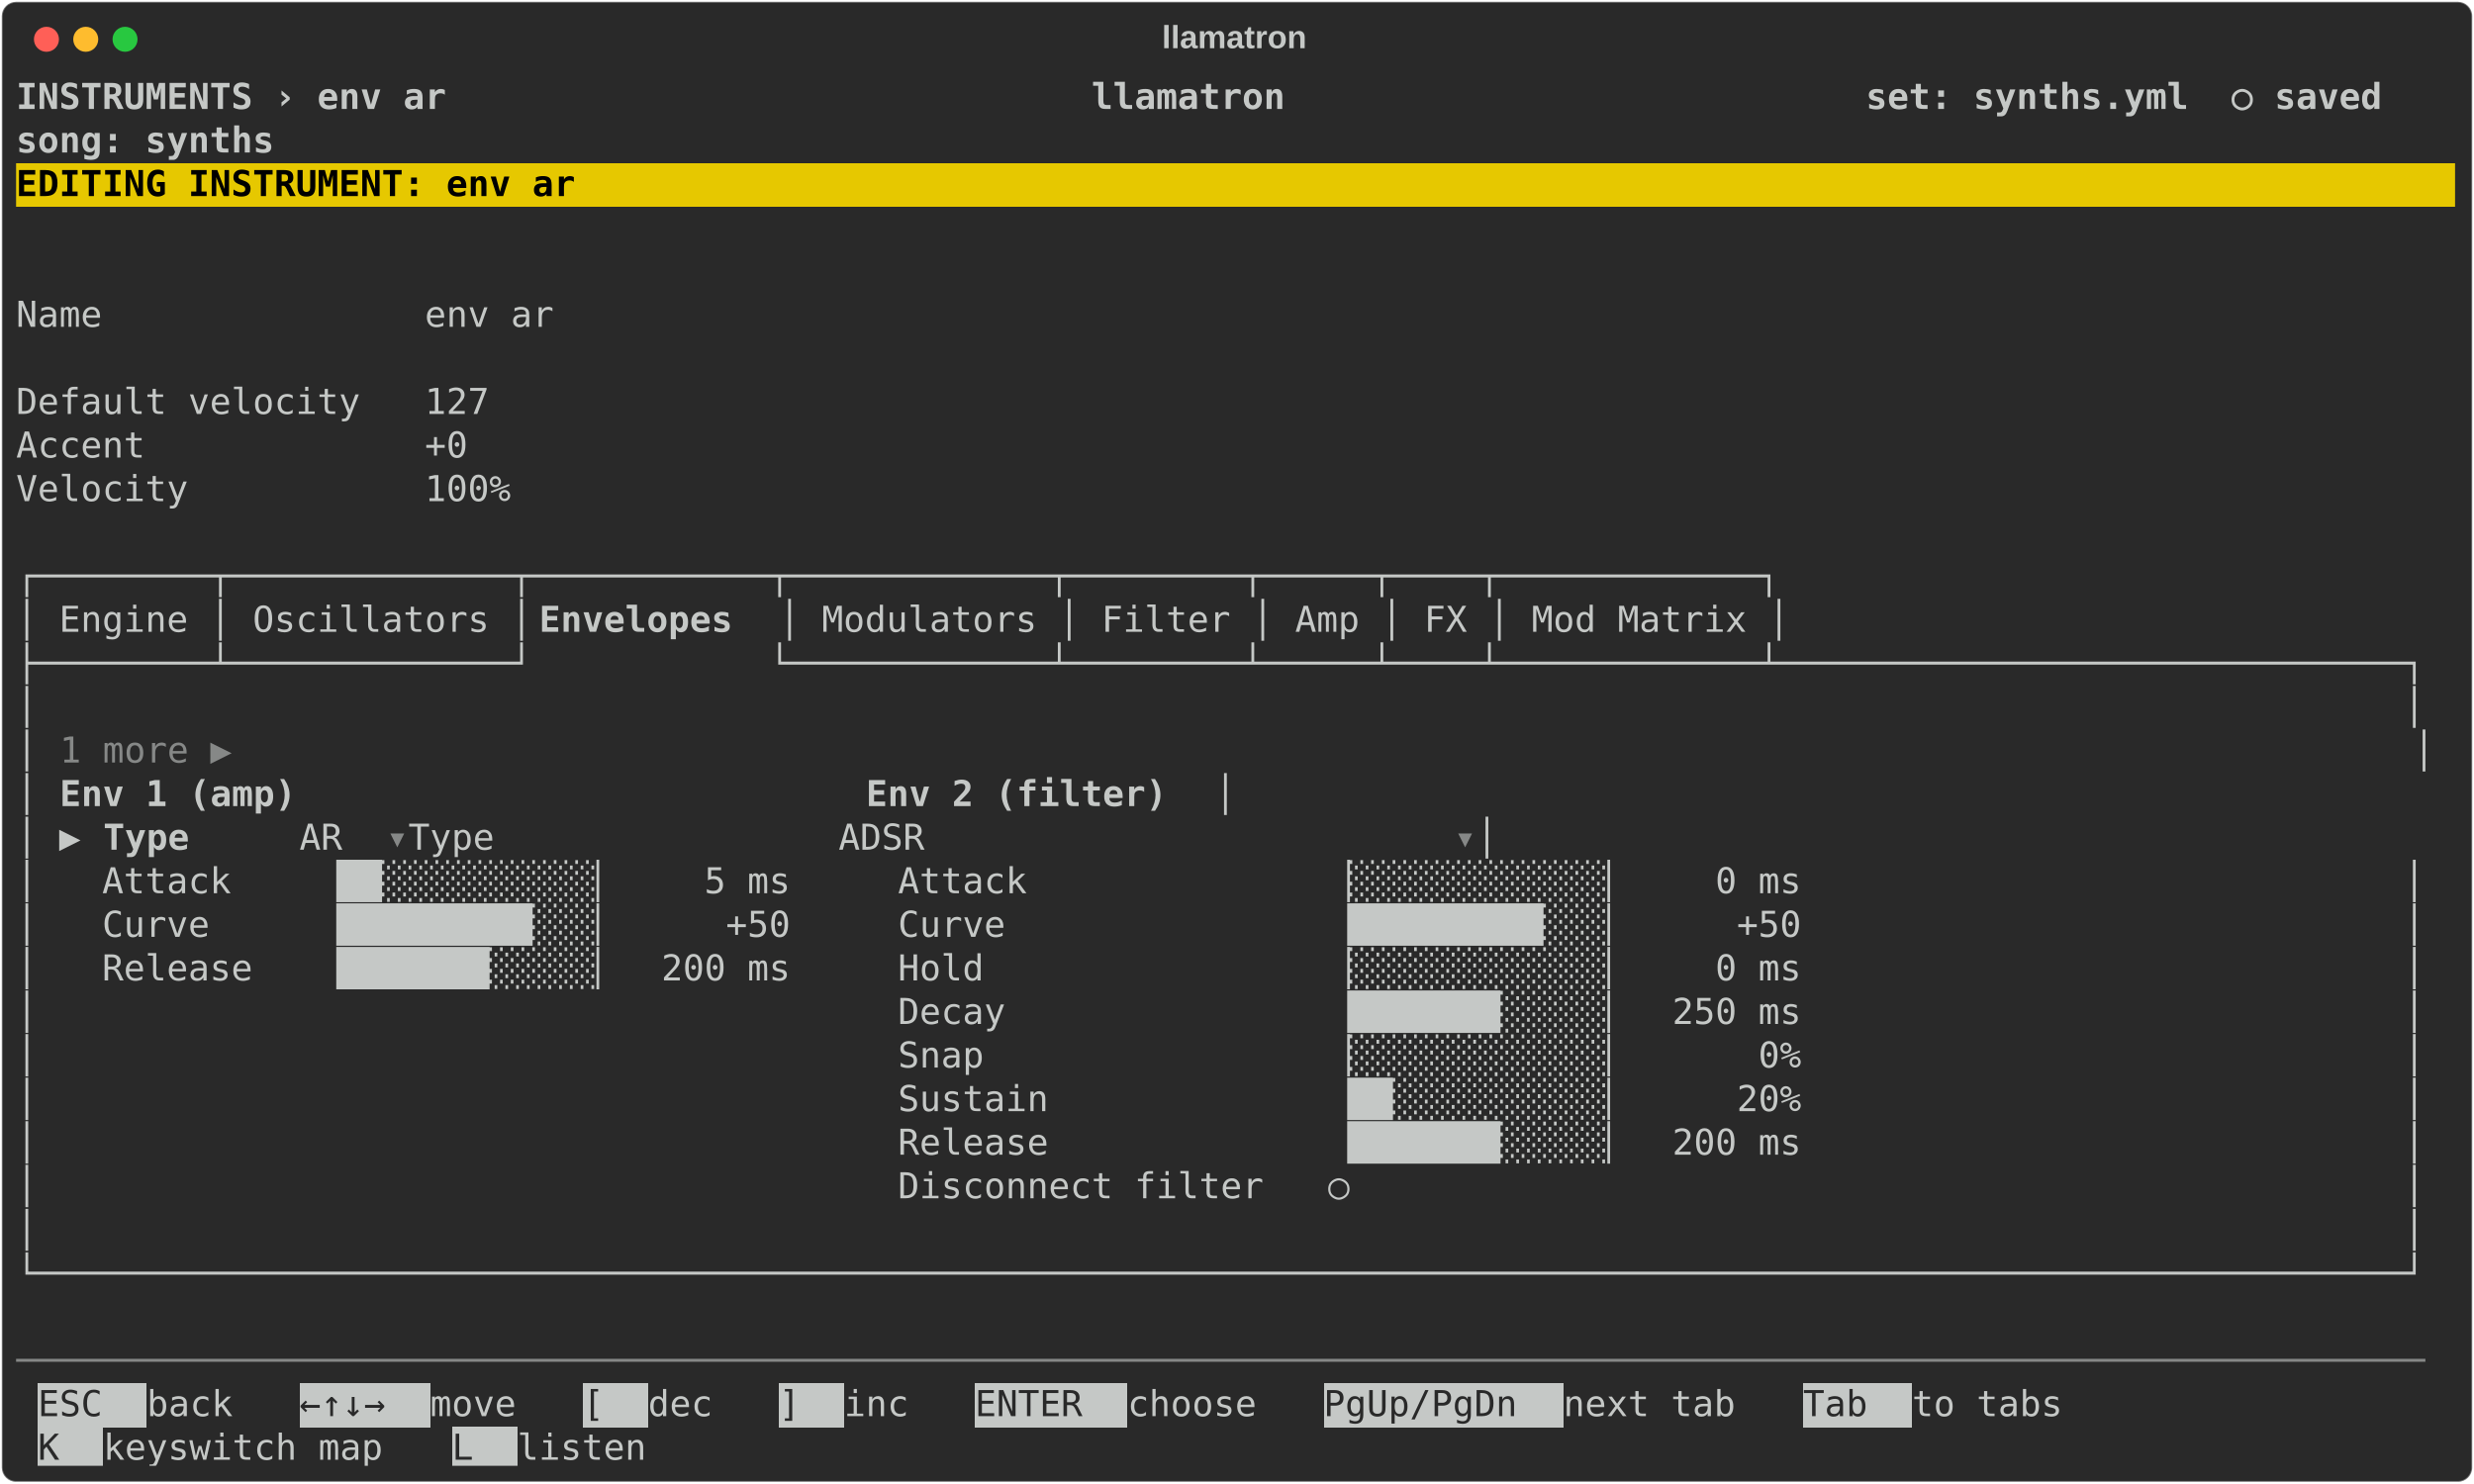
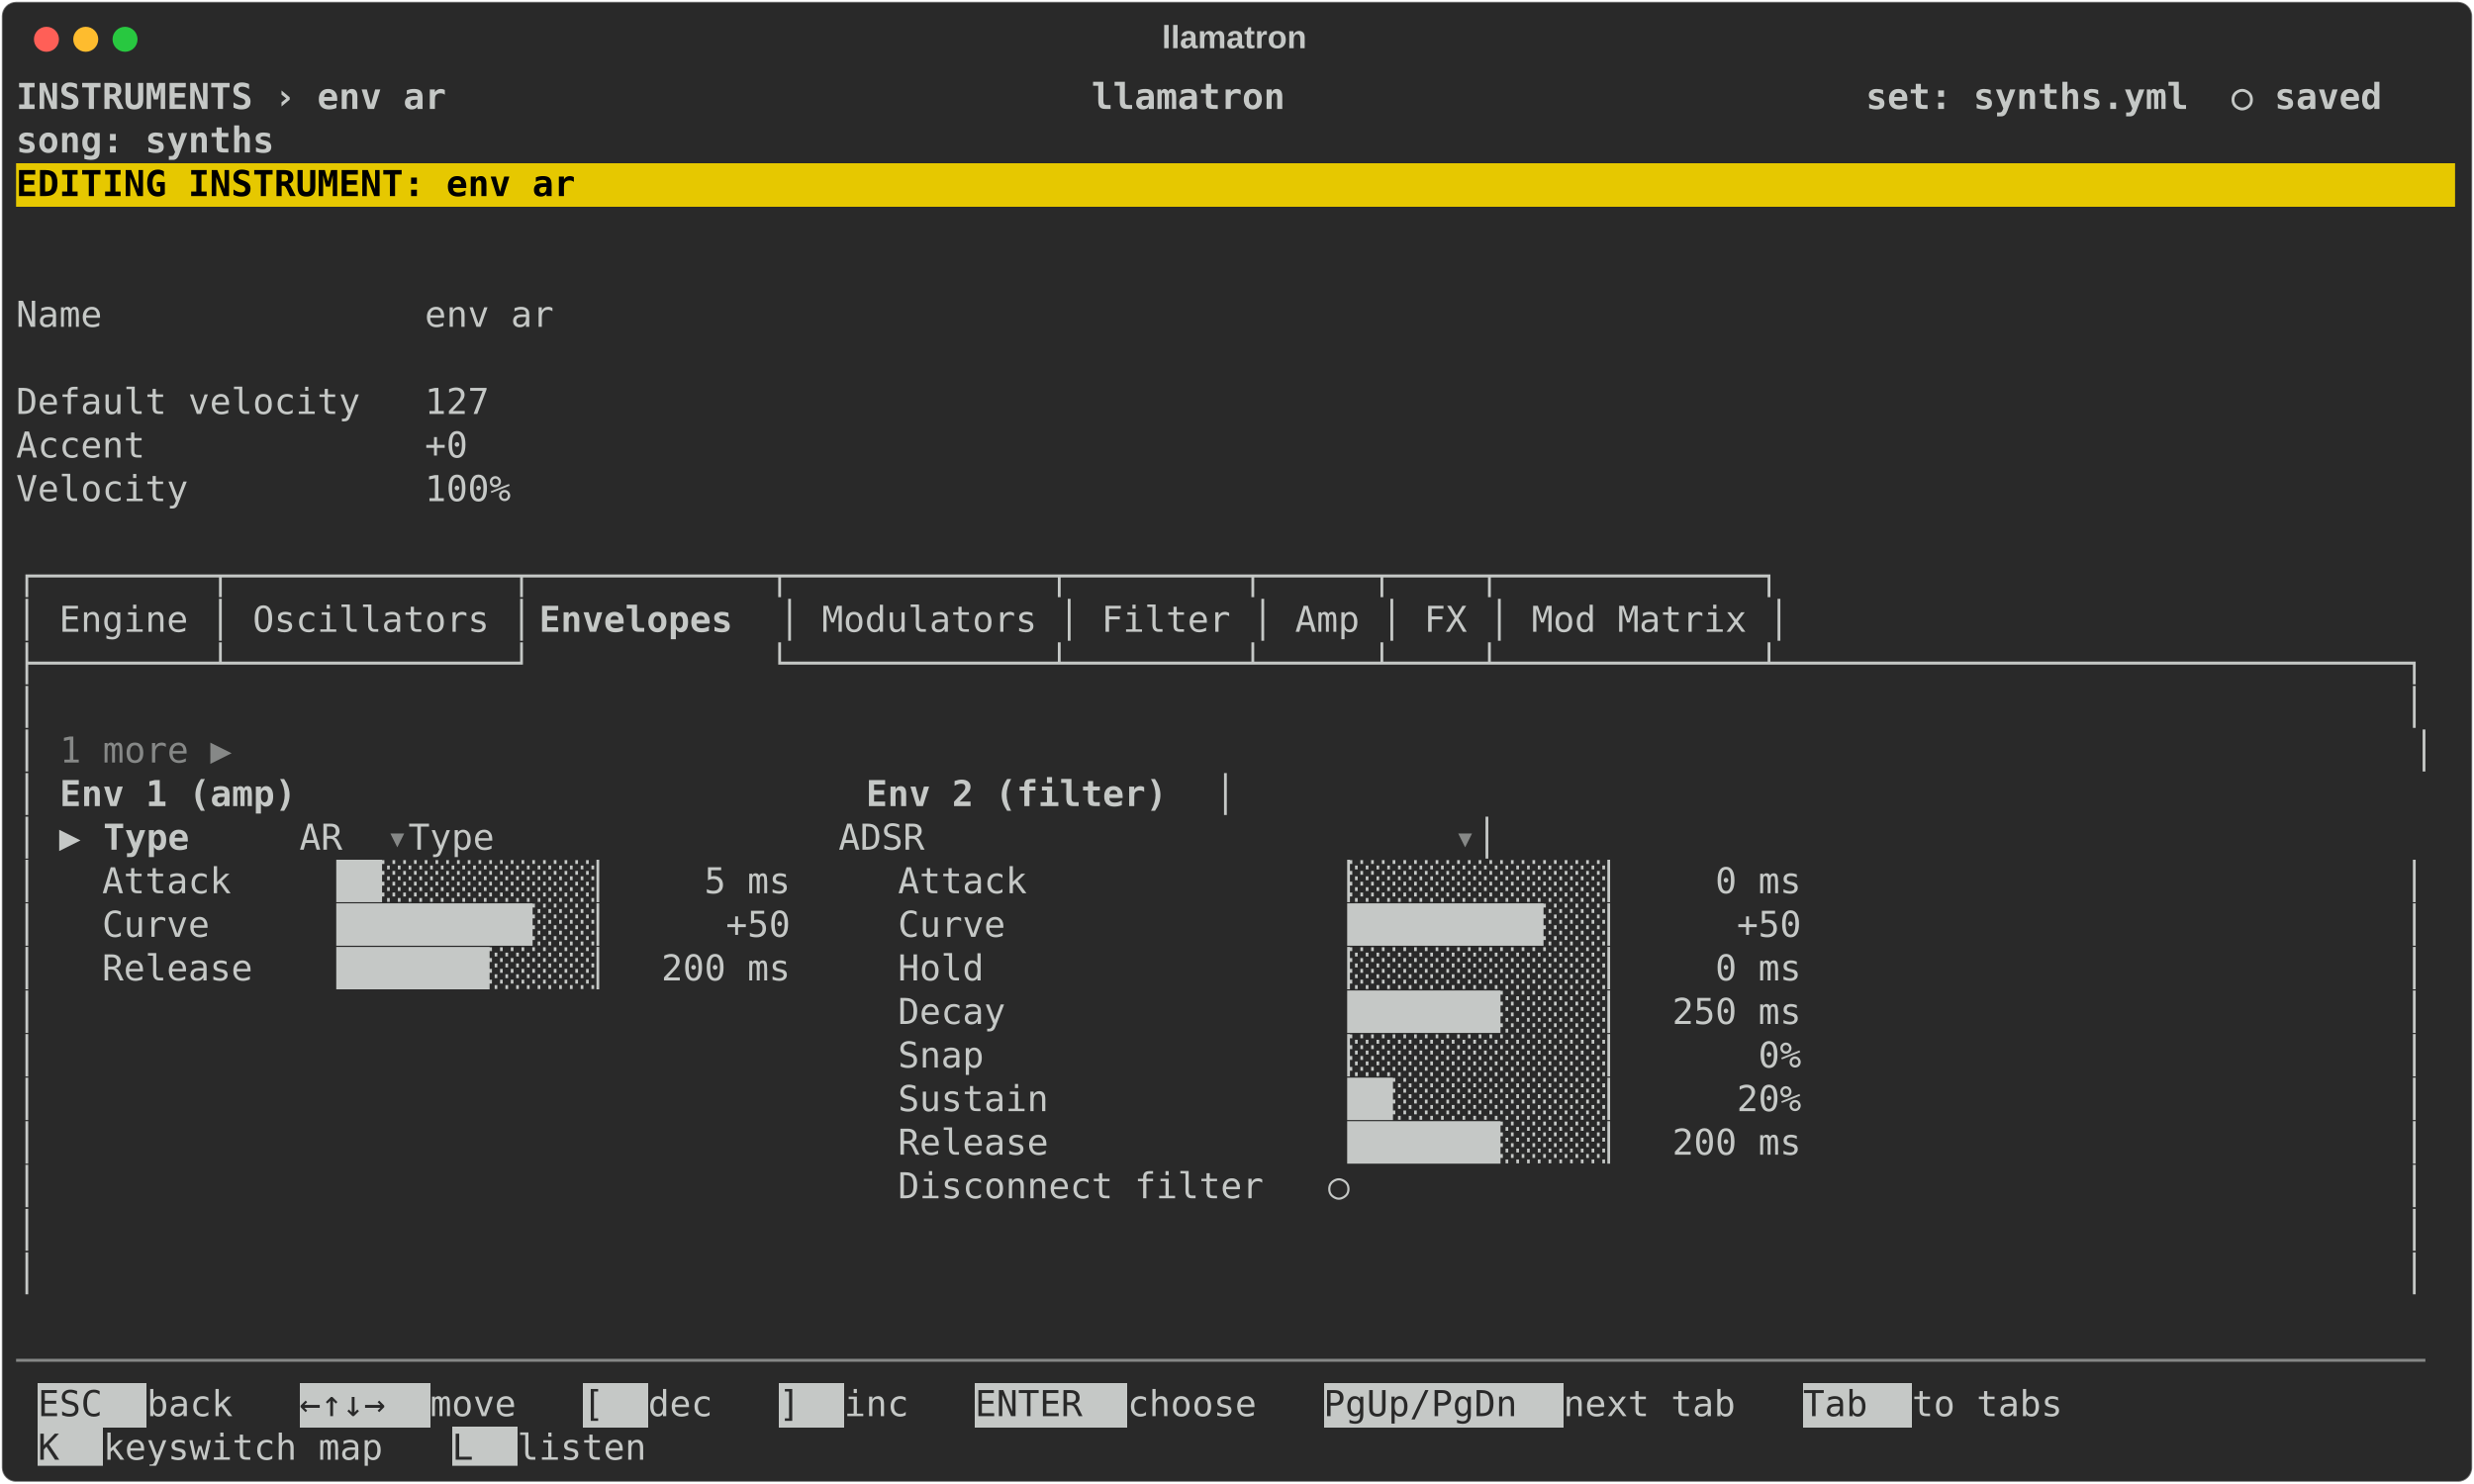
<svg xmlns="http://www.w3.org/2000/svg" class="rich-terminal" viewBox="0 0 1385 830.8">
  <style>

    @font-face {
        font-family: "Fira Code";
        src: local("FiraCode-Regular"),
                url("https://cdnjs.cloudflare.com/ajax/libs/firacode/6.2.0/woff2/FiraCode-Regular.woff2") format("woff2"),
                url("https://cdnjs.cloudflare.com/ajax/libs/firacode/6.2.0/woff/FiraCode-Regular.woff") format("woff");
        font-style: normal;
        font-weight: 400;
    }
    @font-face {
        font-family: "Fira Code";
        src: local("FiraCode-Bold"),
                url("https://cdnjs.cloudflare.com/ajax/libs/firacode/6.2.0/woff2/FiraCode-Bold.woff2") format("woff2"),
                url("https://cdnjs.cloudflare.com/ajax/libs/firacode/6.2.0/woff/FiraCode-Bold.woff") format("woff");
        font-style: bold;
        font-weight: 700;
    }

    .terminal-envelope_ar-matrix {
        font-family: Fira Code, monospace;
        font-size: 20px;
        line-height: 24.4px;
        font-variant-east-asian: full-width;
    }

    .terminal-envelope_ar-title {
        font-size: 18px;
        font-weight: bold;
        font-family: arial;
    }

    .terminal-envelope_ar-r1 { fill: #c5c8c6;font-weight: bold }
.terminal-envelope_ar-r2 { fill: #c5c8c6 }
.terminal-envelope_ar-r3 { fill: #000000;font-weight: bold }
.terminal-envelope_ar-r4 { fill: #868887 }
.terminal-envelope_ar-r5 { fill: #292929 }
    </style>
  <defs>
    <clipPath id="terminal-envelope_ar-clip-terminal">
      <rect x="0" y="0" width="1365.4" height="779.8" />
    </clipPath>
    <clipPath id="terminal-envelope_ar-line-0">
      <rect x="0" y="1.5" width="1366.4" height="24.65" />
    </clipPath>
    <clipPath id="terminal-envelope_ar-line-1">
      <rect x="0" y="25.9" width="1366.4" height="24.65" />
    </clipPath>
    <clipPath id="terminal-envelope_ar-line-2">
      <rect x="0" y="50.3" width="1366.4" height="24.65" />
    </clipPath>
    <clipPath id="terminal-envelope_ar-line-3">
      <rect x="0" y="74.7" width="1366.4" height="24.65" />
    </clipPath>
    <clipPath id="terminal-envelope_ar-line-4">
      <rect x="0" y="99.1" width="1366.4" height="24.65" />
    </clipPath>
    <clipPath id="terminal-envelope_ar-line-5">
      <rect x="0" y="123.5" width="1366.4" height="24.65" />
    </clipPath>
    <clipPath id="terminal-envelope_ar-line-6">
      <rect x="0" y="147.9" width="1366.4" height="24.65" />
    </clipPath>
    <clipPath id="terminal-envelope_ar-line-7">
      <rect x="0" y="172.3" width="1366.4" height="24.65" />
    </clipPath>
    <clipPath id="terminal-envelope_ar-line-8">
      <rect x="0" y="196.7" width="1366.4" height="24.65" />
    </clipPath>
    <clipPath id="terminal-envelope_ar-line-9">
      <rect x="0" y="221.1" width="1366.4" height="24.65" />
    </clipPath>
    <clipPath id="terminal-envelope_ar-line-10">
      <rect x="0" y="245.5" width="1366.4" height="24.65" />
    </clipPath>
    <clipPath id="terminal-envelope_ar-line-11">
      <rect x="0" y="269.9" width="1366.4" height="24.65" />
    </clipPath>
    <clipPath id="terminal-envelope_ar-line-12">
      <rect x="0" y="294.3" width="1366.4" height="24.65" />
    </clipPath>
    <clipPath id="terminal-envelope_ar-line-13">
      <rect x="0" y="318.7" width="1366.4" height="24.65" />
    </clipPath>
    <clipPath id="terminal-envelope_ar-line-14">
      <rect x="0" y="343.1" width="1366.4" height="24.65" />
    </clipPath>
    <clipPath id="terminal-envelope_ar-line-15">
      <rect x="0" y="367.5" width="1366.4" height="24.65" />
    </clipPath>
    <clipPath id="terminal-envelope_ar-line-16">
      <rect x="0" y="391.9" width="1366.4" height="24.65" />
    </clipPath>
    <clipPath id="terminal-envelope_ar-line-17">
      <rect x="0" y="416.3" width="1366.4" height="24.65" />
    </clipPath>
    <clipPath id="terminal-envelope_ar-line-18">
      <rect x="0" y="440.7" width="1366.4" height="24.65" />
    </clipPath>
    <clipPath id="terminal-envelope_ar-line-19">
      <rect x="0" y="465.1" width="1366.4" height="24.65" />
    </clipPath>
    <clipPath id="terminal-envelope_ar-line-20">
      <rect x="0" y="489.5" width="1366.4" height="24.65" />
    </clipPath>
    <clipPath id="terminal-envelope_ar-line-21">
      <rect x="0" y="513.9" width="1366.4" height="24.65" />
    </clipPath>
    <clipPath id="terminal-envelope_ar-line-22">
      <rect x="0" y="538.3" width="1366.4" height="24.65" />
    </clipPath>
    <clipPath id="terminal-envelope_ar-line-23">
      <rect x="0" y="562.7" width="1366.4" height="24.65" />
    </clipPath>
    <clipPath id="terminal-envelope_ar-line-24">
      <rect x="0" y="587.1" width="1366.4" height="24.65" />
    </clipPath>
    <clipPath id="terminal-envelope_ar-line-25">
      <rect x="0" y="611.5" width="1366.4" height="24.65" />
    </clipPath>
    <clipPath id="terminal-envelope_ar-line-26">
      <rect x="0" y="635.9" width="1366.4" height="24.65" />
    </clipPath>
    <clipPath id="terminal-envelope_ar-line-27">
      <rect x="0" y="660.3" width="1366.4" height="24.65" />
    </clipPath>
    <clipPath id="terminal-envelope_ar-line-28">
      <rect x="0" y="684.7" width="1366.4" height="24.65" />
    </clipPath>
    <clipPath id="terminal-envelope_ar-line-29">
      <rect x="0" y="709.1" width="1366.4" height="24.65" />
    </clipPath>
    <clipPath id="terminal-envelope_ar-line-30">
      <rect x="0" y="733.5" width="1366.4" height="24.65" />
    </clipPath>
  </defs>
  <rect fill="#292929" stroke="rgba(255,255,255,0.35)" stroke-width="1" x="1" y="1" width="1383" height="828.8" rx="8" />
  <text class="terminal-envelope_ar-title" fill="#c5c8c6" text-anchor="middle" x="691" y="27">llamatron</text>
  <g transform="translate(26,22)">
    <circle cx="0" cy="0" r="7" fill="#ff5f57" />
    <circle cx="22" cy="0" r="7" fill="#febc2e" />
    <circle cx="44" cy="0" r="7" fill="#28c840" />
  </g>
  <g transform="translate(9, 41)" clip-path="url(#terminal-envelope_ar-clip-terminal)">
    <rect fill="#e6c800" x="0" y="50.3" width="1366.4" height="24.65" shape-rendering="crispEdges" />
    <rect fill="#c5c8c6" x="12.2" y="733.5" width="61" height="24.65" shape-rendering="crispEdges" />
    <rect fill="#c5c8c6" x="158.6" y="733.5" width="73.2" height="24.65" shape-rendering="crispEdges" />
    <rect fill="#c5c8c6" x="317.2" y="733.5" width="36.6" height="24.65" shape-rendering="crispEdges" />
    <rect fill="#c5c8c6" x="427" y="733.5" width="36.6" height="24.65" shape-rendering="crispEdges" />
    <rect fill="#c5c8c6" x="536.8" y="733.5" width="85.4" height="24.65" shape-rendering="crispEdges" />
    <rect fill="#c5c8c6" x="732" y="733.5" width="134.2" height="24.65" shape-rendering="crispEdges" />
    <rect fill="#c5c8c6" x="1000.4" y="733.5" width="61" height="24.65" shape-rendering="crispEdges" />
    <rect fill="#c5c8c6" x="12.2" y="757.9" width="36.6" height="24.65" shape-rendering="crispEdges" />
    <rect fill="#c5c8c6" x="244" y="757.9" width="36.6" height="24.65" shape-rendering="crispEdges" />
    <g class="terminal-envelope_ar-matrix">
      <text class="terminal-envelope_ar-r1" x="0" y="20" textLength="1366.4" clip-path="url(#terminal-envelope_ar-line-0)"> INSTRUMENTS › env ar                              llamatron                           set: synths.yml  ○ saved </text>
      <text class="terminal-envelope_ar-r2" x="1366.4" y="20" textLength="12.2" clip-path="url(#terminal-envelope_ar-line-0)">
</text>
      <text class="terminal-envelope_ar-r1" x="0" y="44.4" textLength="1366.4" clip-path="url(#terminal-envelope_ar-line-1)">                                                                                       song: synths             </text>
      <text class="terminal-envelope_ar-r2" x="1366.4" y="44.4" textLength="12.2" clip-path="url(#terminal-envelope_ar-line-1)">
</text>
      <text class="terminal-envelope_ar-r3" x="0" y="68.8" textLength="1366.4" clip-path="url(#terminal-envelope_ar-line-2)"> EDITING INSTRUMENT: env ar                                                                                     </text>
      <text class="terminal-envelope_ar-r2" x="1366.4" y="68.8" textLength="12.2" clip-path="url(#terminal-envelope_ar-line-2)">
</text>
      <text class="terminal-envelope_ar-r2" x="1366.4" y="93.2" textLength="12.2" clip-path="url(#terminal-envelope_ar-line-3)">
</text>
      <text class="terminal-envelope_ar-r2" x="1366.4" y="117.6" textLength="12.2" clip-path="url(#terminal-envelope_ar-line-4)">
</text>
      <text class="terminal-envelope_ar-r2" x="0" y="142" textLength="341.6" clip-path="url(#terminal-envelope_ar-line-5)">  Name               env ar </text>
      <text class="terminal-envelope_ar-r2" x="1366.4" y="142" textLength="12.2" clip-path="url(#terminal-envelope_ar-line-5)">
</text>
      <text class="terminal-envelope_ar-r2" x="1366.4" y="166.4" textLength="12.2" clip-path="url(#terminal-envelope_ar-line-6)">
</text>
      <text class="terminal-envelope_ar-r2" x="0" y="190.8" textLength="305" clip-path="url(#terminal-envelope_ar-line-7)">  Default velocity   127 </text>
      <text class="terminal-envelope_ar-r2" x="1366.4" y="190.8" textLength="12.2" clip-path="url(#terminal-envelope_ar-line-7)">
</text>
      <text class="terminal-envelope_ar-r2" x="0" y="215.2" textLength="292.8" clip-path="url(#terminal-envelope_ar-line-8)">  Accent             +0 </text>
      <text class="terminal-envelope_ar-r2" x="1366.4" y="215.2" textLength="12.2" clip-path="url(#terminal-envelope_ar-line-8)">
</text>
      <text class="terminal-envelope_ar-r2" x="0" y="239.6" textLength="317.2" clip-path="url(#terminal-envelope_ar-line-9)">  Velocity           100% </text>
      <text class="terminal-envelope_ar-r2" x="1366.4" y="239.6" textLength="12.2" clip-path="url(#terminal-envelope_ar-line-9)">
</text>
      <text class="terminal-envelope_ar-r2" x="1366.4" y="264" textLength="12.2" clip-path="url(#terminal-envelope_ar-line-10)">
</text>
      <text class="terminal-envelope_ar-r2" x="0" y="288.4" textLength="1000.4" clip-path="url(#terminal-envelope_ar-line-11)">┌────────┬─────────────┬───────────┬────────────┬────────┬─────┬────┬────────────┐</text>
      <text class="terminal-envelope_ar-r2" x="1366.4" y="288.4" textLength="12.2" clip-path="url(#terminal-envelope_ar-line-11)">
</text>
      <text class="terminal-envelope_ar-r2" x="0" y="312.8" textLength="292.8" clip-path="url(#terminal-envelope_ar-line-12)">│ Engine │ Oscillators │</text>
      <text class="terminal-envelope_ar-r1" x="292.8" y="312.8" textLength="134.2" clip-path="url(#terminal-envelope_ar-line-12)"> Envelopes </text>
      <text class="terminal-envelope_ar-r2" x="427" y="312.8" textLength="573.4" clip-path="url(#terminal-envelope_ar-line-12)">│ Modulators │ Filter │ Amp │ FX │ Mod Matrix │</text>
      <text class="terminal-envelope_ar-r2" x="1366.4" y="312.8" textLength="12.2" clip-path="url(#terminal-envelope_ar-line-12)">
</text>
      <text class="terminal-envelope_ar-r2" x="0" y="337.2" textLength="1366.4" clip-path="url(#terminal-envelope_ar-line-13)">├────────┴─────────────┘           └────────────┴────────┴─────┴────┴────────────┴─────────────────────────────┐</text>
      <text class="terminal-envelope_ar-r2" x="1366.4" y="337.2" textLength="12.2" clip-path="url(#terminal-envelope_ar-line-13)">
</text>
      <text class="terminal-envelope_ar-r2" x="0" y="361.6" textLength="1366.4" clip-path="url(#terminal-envelope_ar-line-14)">│                                                                                                              │</text>
      <text class="terminal-envelope_ar-r2" x="1366.4" y="361.6" textLength="12.2" clip-path="url(#terminal-envelope_ar-line-14)">
</text>
      <text class="terminal-envelope_ar-r2" x="0" y="386" textLength="24.4" clip-path="url(#terminal-envelope_ar-line-15)">│ </text>
      <text class="terminal-envelope_ar-r4" x="24.4" y="386" textLength="1317.6" clip-path="url(#terminal-envelope_ar-line-15)">                                                                                                    1 more ▶</text>
      <text class="terminal-envelope_ar-r2" x="1342" y="386" textLength="24.4" clip-path="url(#terminal-envelope_ar-line-15)"> │</text>
      <text class="terminal-envelope_ar-r2" x="1366.4" y="386" textLength="12.2" clip-path="url(#terminal-envelope_ar-line-15)">
</text>
      <text class="terminal-envelope_ar-r2" x="0" y="410.4" textLength="24.4" clip-path="url(#terminal-envelope_ar-line-16)">│ </text>
      <text class="terminal-envelope_ar-r1" x="24.4" y="410.4" textLength="158.6" clip-path="url(#terminal-envelope_ar-line-16)">  Env 1 (amp)</text>
      <text class="terminal-envelope_ar-r1" x="475.8" y="410.4" textLength="195.2" clip-path="url(#terminal-envelope_ar-line-16)">  Env 2 (filter)</text>
      <text class="terminal-envelope_ar-r2" x="671" y="410.4" textLength="695.4" clip-path="url(#terminal-envelope_ar-line-16)">                                                        │</text>
      <text class="terminal-envelope_ar-r2" x="1366.4" y="410.4" textLength="12.2" clip-path="url(#terminal-envelope_ar-line-16)">
</text>
      <text class="terminal-envelope_ar-r2" x="0" y="434.8" textLength="48.8" clip-path="url(#terminal-envelope_ar-line-17)">│ ▶ </text>
      <text class="terminal-envelope_ar-r1" x="48.8" y="434.8" textLength="109.8" clip-path="url(#terminal-envelope_ar-line-17)">Type     </text>
      <text class="terminal-envelope_ar-r2" x="158.6" y="434.8" textLength="48.8" clip-path="url(#terminal-envelope_ar-line-17)"> AR </text>
      <text class="terminal-envelope_ar-r4" x="207.4" y="434.8" textLength="12.2" clip-path="url(#terminal-envelope_ar-line-17)">▾</text>
      <text class="terminal-envelope_ar-r2" x="219.6" y="434.8" textLength="585.6" clip-path="url(#terminal-envelope_ar-line-17)">                       Type                ADSR </text>
      <text class="terminal-envelope_ar-r4" x="805.2" y="434.8" textLength="12.2" clip-path="url(#terminal-envelope_ar-line-17)">▾</text>
      <text class="terminal-envelope_ar-r2" x="817.4" y="434.8" textLength="549" clip-path="url(#terminal-envelope_ar-line-17)">                                            │</text>
      <text class="terminal-envelope_ar-r2" x="1366.4" y="434.8" textLength="12.2" clip-path="url(#terminal-envelope_ar-line-17)">
</text>
      <text class="terminal-envelope_ar-r2" x="0" y="459.2" textLength="1366.4" clip-path="url(#terminal-envelope_ar-line-18)">│   Attack    ▕██░░░░░░░░░░▏    5 ms     Attack              ▕░░░░░░░░░░░░▏    0 ms                            │</text>
      <text class="terminal-envelope_ar-r2" x="1366.4" y="459.2" textLength="12.2" clip-path="url(#terminal-envelope_ar-line-18)">
</text>
      <text class="terminal-envelope_ar-r2" x="0" y="483.6" textLength="1366.4" clip-path="url(#terminal-envelope_ar-line-19)">│   Curve     ▕█████████░░░▏     +50     Curve               ▕█████████░░░▏     +50                            │</text>
      <text class="terminal-envelope_ar-r2" x="1366.4" y="483.6" textLength="12.2" clip-path="url(#terminal-envelope_ar-line-19)">
</text>
      <text class="terminal-envelope_ar-r2" x="0" y="508" textLength="1366.4" clip-path="url(#terminal-envelope_ar-line-20)">│   Release   ▕███████░░░░░▏  200 ms     Hold                ▕░░░░░░░░░░░░▏    0 ms                            │</text>
      <text class="terminal-envelope_ar-r2" x="1366.4" y="508" textLength="12.2" clip-path="url(#terminal-envelope_ar-line-20)">
</text>
      <text class="terminal-envelope_ar-r2" x="0" y="532.4" textLength="1366.4" clip-path="url(#terminal-envelope_ar-line-21)">│                                        Decay               ▕███████░░░░░▏  250 ms                            │</text>
      <text class="terminal-envelope_ar-r2" x="1366.4" y="532.4" textLength="12.2" clip-path="url(#terminal-envelope_ar-line-21)">
</text>
      <text class="terminal-envelope_ar-r2" x="0" y="556.8" textLength="1366.4" clip-path="url(#terminal-envelope_ar-line-22)">│                                        Snap                ▕░░░░░░░░░░░░▏      0%                            │</text>
      <text class="terminal-envelope_ar-r2" x="1366.4" y="556.8" textLength="12.2" clip-path="url(#terminal-envelope_ar-line-22)">
</text>
      <text class="terminal-envelope_ar-r2" x="0" y="581.2" textLength="1366.4" clip-path="url(#terminal-envelope_ar-line-23)">│                                        Sustain             ▕██░░░░░░░░░░▏     20%                            │</text>
      <text class="terminal-envelope_ar-r2" x="1366.4" y="581.2" textLength="12.2" clip-path="url(#terminal-envelope_ar-line-23)">
</text>
      <text class="terminal-envelope_ar-r2" x="0" y="605.6" textLength="1366.4" clip-path="url(#terminal-envelope_ar-line-24)">│                                        Release             ▕███████░░░░░▏  200 ms                            │</text>
      <text class="terminal-envelope_ar-r2" x="1366.4" y="605.6" textLength="12.2" clip-path="url(#terminal-envelope_ar-line-24)">
</text>
      <text class="terminal-envelope_ar-r2" x="0" y="630" textLength="1366.4" clip-path="url(#terminal-envelope_ar-line-25)">│                                        Disconnect filter   ○                                                 │</text>
      <text class="terminal-envelope_ar-r2" x="1366.4" y="630" textLength="12.2" clip-path="url(#terminal-envelope_ar-line-25)">
</text>
      <text class="terminal-envelope_ar-r2" x="0" y="654.4" textLength="1366.4" clip-path="url(#terminal-envelope_ar-line-26)">│                                                                                                              │</text>
      <text class="terminal-envelope_ar-r2" x="1366.4" y="654.4" textLength="12.2" clip-path="url(#terminal-envelope_ar-line-26)">
</text>
-       <text class="terminal-envelope_ar-r2" x="0" y="678.8" textLength="1366.4" clip-path="url(#terminal-envelope_ar-line-27)">└──────────────────────────────────────────────────────────────────────────────────────────────────────────────┘</text>
+       <text class="terminal-envelope_ar-r2" x="0" y="678.8" textLength="1366.4" clip-path="url(#terminal-envelope_ar-line-27)">│                                                                                                              │</text>
      <text class="terminal-envelope_ar-r2" x="1366.4" y="678.8" textLength="12.2" clip-path="url(#terminal-envelope_ar-line-27)">
</text>
      <text class="terminal-envelope_ar-r2" x="1366.4" y="703.2" textLength="12.2" clip-path="url(#terminal-envelope_ar-line-28)">
</text>
      <text class="terminal-envelope_ar-r4" x="0" y="727.6" textLength="1366.4" clip-path="url(#terminal-envelope_ar-line-29)">────────────────────────────────────────────────────────────────────────────────────────────────────────────────</text>
      <text class="terminal-envelope_ar-r2" x="1366.4" y="727.6" textLength="12.2" clip-path="url(#terminal-envelope_ar-line-29)">
</text>
      <text class="terminal-envelope_ar-r5" x="12.2" y="752" textLength="61" clip-path="url(#terminal-envelope_ar-line-30)"> ESC </text>
      <text class="terminal-envelope_ar-r2" x="73.2" y="752" textLength="85.4" clip-path="url(#terminal-envelope_ar-line-30)"> back  </text>
      <text class="terminal-envelope_ar-r5" x="158.6" y="752" textLength="73.2" clip-path="url(#terminal-envelope_ar-line-30)"> ←↑↓→ </text>
      <text class="terminal-envelope_ar-r2" x="231.8" y="752" textLength="85.4" clip-path="url(#terminal-envelope_ar-line-30)"> move  </text>
      <text class="terminal-envelope_ar-r5" x="317.2" y="752" textLength="36.6" clip-path="url(#terminal-envelope_ar-line-30)"> [ </text>
      <text class="terminal-envelope_ar-r2" x="353.8" y="752" textLength="73.2" clip-path="url(#terminal-envelope_ar-line-30)"> dec  </text>
      <text class="terminal-envelope_ar-r5" x="427" y="752" textLength="36.6" clip-path="url(#terminal-envelope_ar-line-30)"> ] </text>
      <text class="terminal-envelope_ar-r2" x="463.6" y="752" textLength="73.2" clip-path="url(#terminal-envelope_ar-line-30)"> inc  </text>
      <text class="terminal-envelope_ar-r5" x="536.8" y="752" textLength="85.4" clip-path="url(#terminal-envelope_ar-line-30)"> ENTER </text>
      <text class="terminal-envelope_ar-r2" x="622.2" y="752" textLength="109.8" clip-path="url(#terminal-envelope_ar-line-30)"> choose  </text>
      <text class="terminal-envelope_ar-r5" x="732" y="752" textLength="134.2" clip-path="url(#terminal-envelope_ar-line-30)"> PgUp/PgDn </text>
      <text class="terminal-envelope_ar-r2" x="866.2" y="752" textLength="134.2" clip-path="url(#terminal-envelope_ar-line-30)"> next tab  </text>
      <text class="terminal-envelope_ar-r5" x="1000.4" y="752" textLength="61" clip-path="url(#terminal-envelope_ar-line-30)"> Tab </text>
      <text class="terminal-envelope_ar-r2" x="1061.4" y="752" textLength="122" clip-path="url(#terminal-envelope_ar-line-30)"> to tabs  </text>
      <text class="terminal-envelope_ar-r2" x="1366.4" y="752" textLength="12.2" clip-path="url(#terminal-envelope_ar-line-30)">
</text>
      <text class="terminal-envelope_ar-r5" x="12.2" y="776.4" textLength="36.6" clip-path="url(#terminal-envelope_ar-line-31)"> K </text>
      <text class="terminal-envelope_ar-r2" x="48.8" y="776.4" textLength="195.2" clip-path="url(#terminal-envelope_ar-line-31)"> keyswitch map  </text>
      <text class="terminal-envelope_ar-r5" x="244" y="776.4" textLength="36.6" clip-path="url(#terminal-envelope_ar-line-31)"> L </text>
      <text class="terminal-envelope_ar-r2" x="280.6" y="776.4" textLength="109.8" clip-path="url(#terminal-envelope_ar-line-31)"> listen  </text>
    </g>
  </g>
</svg>
